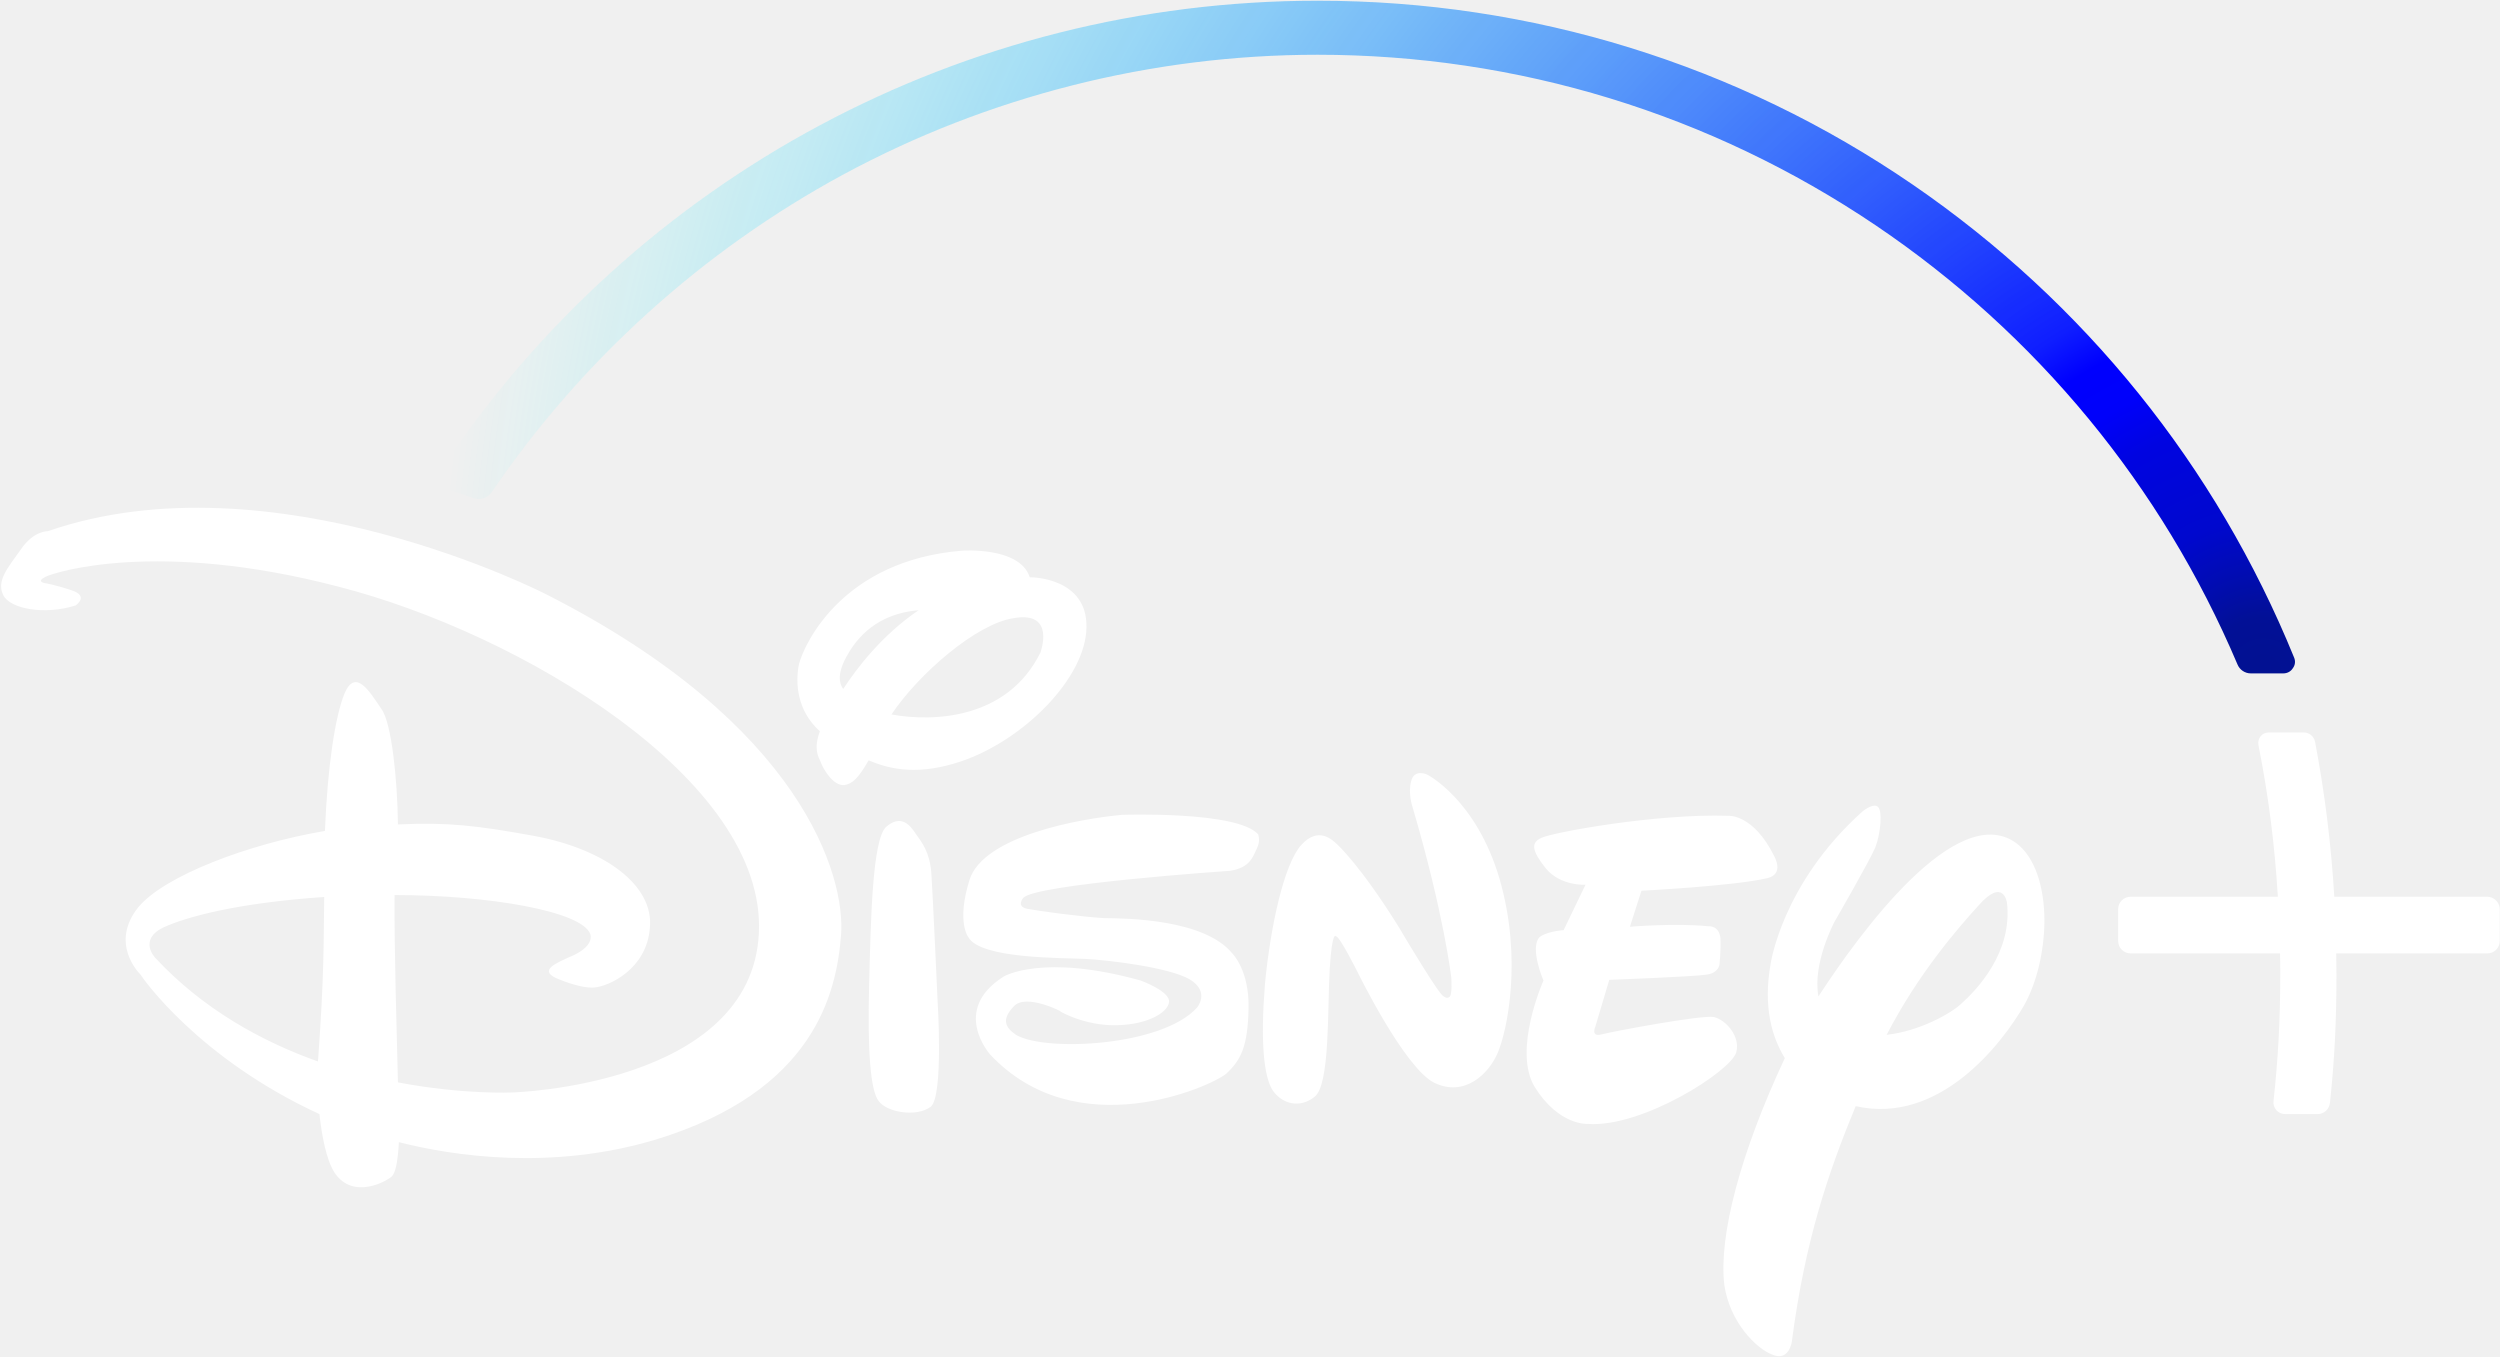
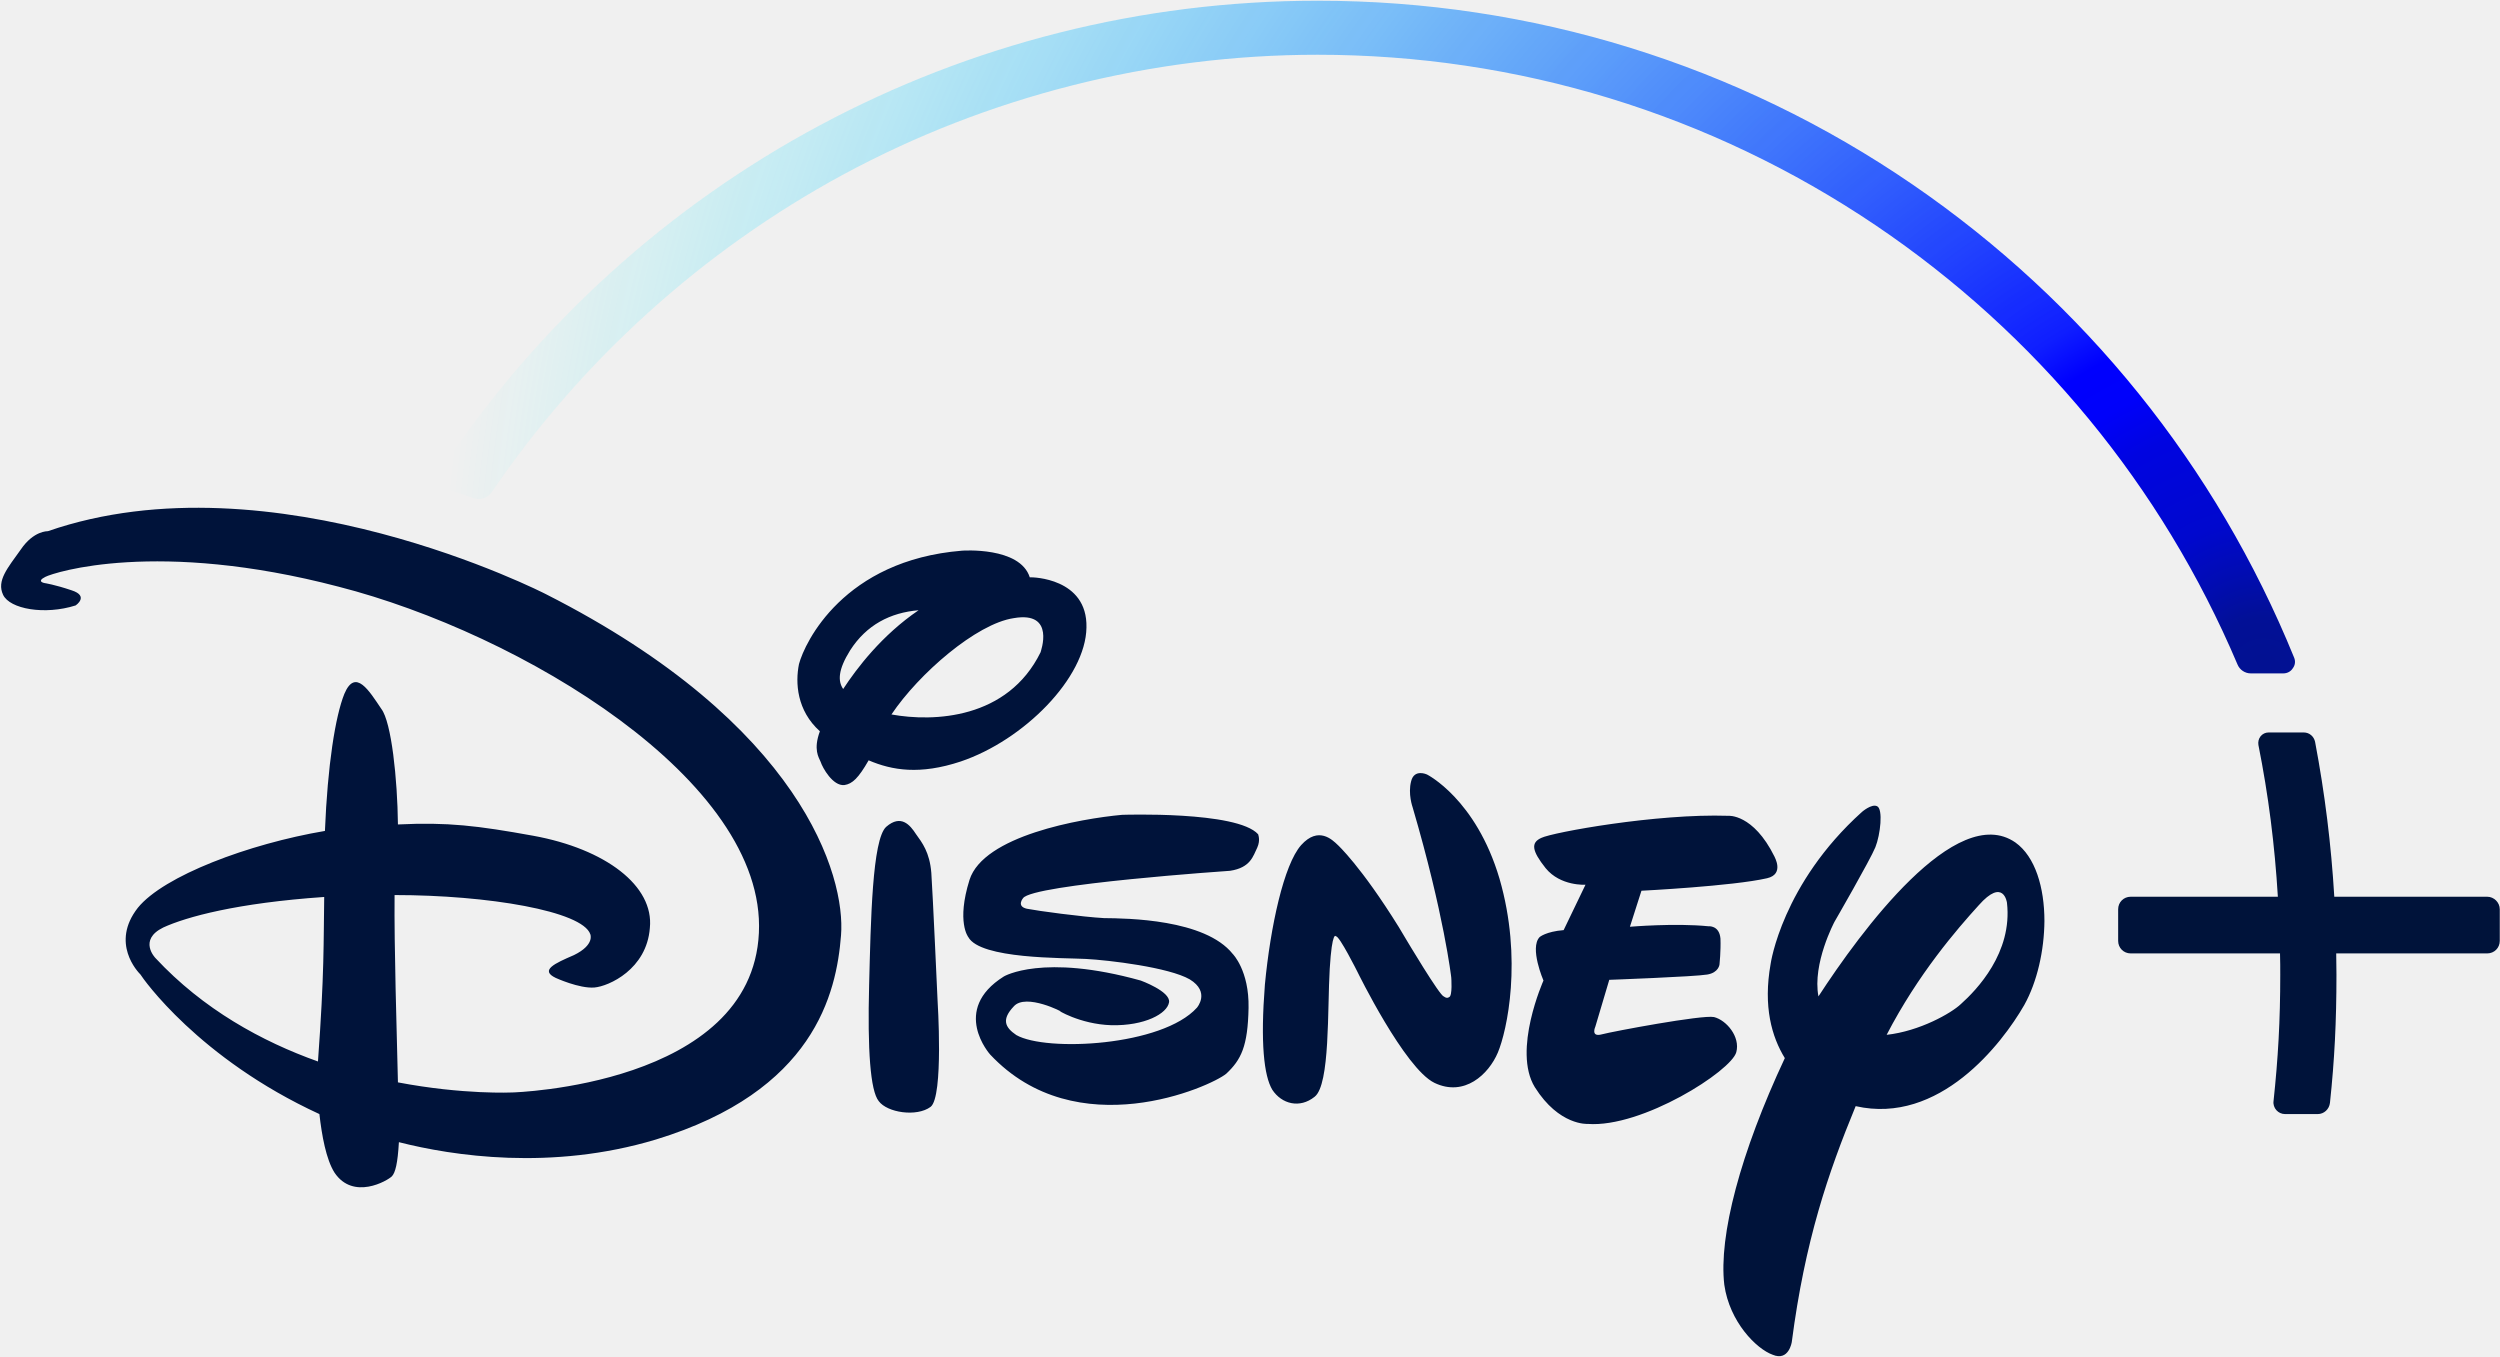
<svg xmlns="http://www.w3.org/2000/svg" width="1041px" height="565px" viewBox="0 0 1041 565" version="1.1">
  <g id="Layer_1">
    <g id="group">
      <g id="group-1">
        <g id="group-2">
-           <path id="Path" d="M735.8 365.7 C721.4 369 683.5 370.9 683.5 370.9 L678.7 385.9 C678.7 385.9 697.6 384.3 711.4 385.7 711.4 385.7 715.9 385.2 716.4 390.8 716.6 396 716 401.6 716 401.6 716 401.6 715.7 405 710.9 405.8 705.7 406.7 670.1 408 670.1 408 L664.3 427.5 C664.3 427.5 662.2 432 667 430.7 671.5 429.5 708.8 422.5 713.7 423.5 718.9 424.8 724.7 431.7 723 438.1 721 445.9 683.8 469.7 661.1 468 661.1 468 649.2 468.8 639.1 452.7 629.7 437.4 642.7 408.3 642.7 408.3 642.7 408.3 636.8 394.7 641.1 390.2 641.1 390.2 643.7 387.9 651.1 387.3 L660.2 368.4 C660.2 368.4 649.8 369.1 643.6 361.5 637.8 354.2 637.4 350.9 641.8 348.9 646.5 346.6 689.8 338.7 719.6 339.7 719.6 339.7 730 338.7 738.9 356.7 738.8 356.7 743.2 364 735.8 365.7 Z M623.7 438.3 C619.9 447.3 609.8 456.9 597.3 450.9 584.9 444.9 565.2 404.6 565.2 404.6 565.2 404.6 557.7 389.6 556.3 389.9 556.3 389.9 554.7 387 553.7 403.4 552.7 419.8 553.9 451.7 547.4 456.7 541.2 461.7 533.7 459.7 529.8 453.8 526.3 448 524.8 434.2 526.7 410 529 385.8 534.6 360 541.8 351.9 549 343.9 554.8 349.7 557 351.8 557 351.8 566.6 360.5 582.5 386.1 L585.3 390.8 C585.3 390.8 599.7 415 601.2 414.9 601.2 414.9 602.4 416 603.4 415.2 604.9 414.8 604.3 407 604.3 407 604.3 407 601.3 380.7 588.2 336.1 588.2 336.1 586.2 330.5 587.6 325.3 588.9 320 594.2 322.5 594.2 322.5 594.2 322.5 614.6 332.7 624.4 365.9 634.1 399.4 627.5 429.3 623.7 438.3 Z M523.5 353 C521.8 356.4 520.8 361.3 512.2 362.6 512.2 362.6 429.9 368.2 426 374 426 374 423.1 377.4 427.6 378.4 432.1 379.3 450.7 381.8 459.7 382.3 469.3 382.4 501.7 382.7 513.3 397.2 513.3 397.2 520.2 404.1 519.9 419.7 519.6 435.7 516.8 441.3 510.6 447.1 504.1 452.5 448.3 477.5 412.3 439.1 412.3 439.1 395.7 420.6 418 406.6 418 406.6 434.1 396.9 475 408.3 475 408.3 487.4 412.8 486.8 417.3 486.1 422.1 476.6 427.2 462.8 426.9 449.4 426.5 439.6 420.1 441.5 421.1 443.3 421.8 427.1 413.3 422.1 419.1 417.1 424.4 418.3 427.7 423.2 431 435.7 438.1 484 435.6 498.4 419.6 498.4 419.6 504.1 413.1 495.4 407.8 486.7 402.8 461.8 399.8 452.1 399.3 442.8 398.8 408.2 399.4 403.2 390.2 403.2 390.2 398.2 384 403.7 366.4 409.5 348 449.8 340.9 467.2 339.3 467.2 339.3 515.1 337.6 523.9 347.4 523.8 347.4 525 349.7 523.5 353 Z M387.5 460.9 C381.7 465.2 369.4 463.3 365.9 458.5 362.4 454.2 361.2 437.1 361.9 410.3 362.6 383.2 363.2 349.6 369 344.3 375.2 338.9 379 343.6 381.4 347.3 384 350.9 387.1 354.9 387.8 363.4 388.4 371.9 390.4 416.5 390.4 416.5 390.4 416.5 393 456.7 387.5 460.9 Z M400 317.1 C383.1 322.7 371.5 320.8 361.7 316.6 357.4 324.1 354.9 326.4 351.6 326.9 346.8 327.4 342.5 319.7 341.7 317.2 340.9 315.3 338.6 312.1 341.4 304.5 331.8 295.9 331.1 284.3 332.7 276.5 335.1 267.5 351.3 233.3 400.6 229.3 400.6 229.3 424.7 227.5 428.8 240.4 L429.5 240.4 C429.5 240.4 452.9 240.5 452.4 261.3 452.1 282.2 426.4 308.2 400 317.1 Z M354 270.8 C349 278.8 348.8 283.6 351.1 286.9 356.8 278.2 367.2 264.5 382.5 254.1 370.7 255.1 360.8 260.2 354 270.8 Z M422.1 257.4 C406.6 259.7 382.6 280.5 371.2 297.5 388.7 300.7 419.6 299.5 433.3 271.6 433.2 271.6 439.8 254.3 422.1 257.4 Z M842.9 418.5 C833.6 434.7 807.5 468.5 772.7 460.6 761.2 488.5 751.6 516.6 746.1 558.8 746.1 558.8 744.9 567 738.1 564.1 731.4 561.7 720.2 550.5 718 535 715.6 514.6 724.7 480.1 743.2 440.6 737.8 431.8 734.1 419.2 737.3 401.3 737.3 401.3 742 368.1 775.3 338.1 775.3 338.1 779.3 334.6 781.6 335.7 784.2 336.8 783 347.6 780.9 352.8 778.8 358 763.9 383.8 763.9 383.8 763.9 383.8 754.6 401.2 757.2 414.9 774.7 388 814.5 333.7 839.2 350.8 847.5 356.7 851.3 369.6 851.3 383.5 851.2 395.8 848.3 408.8 842.9 418.5 Z M835.7 375.9 C835.7 375.9 834.3 365.2 823.9 377 814.9 386.9 798.7 405.6 785.6 430.9 799.3 429.4 812.5 421.9 816.5 418.1 823 412.3 838.1 396.7 835.7 375.9 Z M350.2 389.5 C348.3 413.7 339 454.4 273.1 474.5 229.6 487.6 188.5 481.3 166.1 475.6 165.6 484.5 164.6 488.3 163.2 489.8 161.3 491.7 147.1 499.9 139.3 488.3 135.8 482.8 134 472.8 133 463.9 82.6 440.7 59.4 407.3 58.5 405.8 57.4 404.7 45.9 392.7 57.4 378 68.2 364.7 103.5 351.4 135.3 346 136.4 318.8 139.6 298.3 143.4 288.9 148 278 153.8 287.8 158.8 295.2 163 300.7 165.5 324.4 165.7 343.3 186.5 342.3 198.8 343.8 222 348 252.2 353.5 272.4 368.9 270.6 386.4 269.3 403.6 253.5 410.7 247.5 411.2 241.2 411.7 231.4 407.2 231.4 407.2 224.7 404 230.9 401.2 239 397.7 247.8 393.4 245.8 389 245.8 389 242.5 379.4 203.3 372.7 164.3 372.7 164.1 394.2 165.2 429.9 165.7 450.7 193 455.9 213.4 454.9 213.4 454.9 213.4 454.9 313 452.1 316 388.5 319.1 324.8 216.7 263.7 141 244.3 65.4 224.5 22.6 238.3 18.9 240.2 14.9 242.2 18.6 242.8 18.6 242.8 18.6 242.8 22.7 243.4 29.8 245.8 37.3 248.2 31.5 252.1 31.5 252.1 18.6 256.2 4.1 253.6 1.3 247.7 -1.5 241.8 3.2 236.5 8.6 228.9 14 220.9 19.9 221.2 19.9 221.2 113.4 188.8 227.3 247.4 227.3 247.4 334 301.5 352.2 364.9 350.2 389.5 Z M68 386.2 C57.4 391.4 64.7 398.9 64.7 398.9 84.6 420.3 109.1 433.7 132.4 442 135.1 405.1 134.7 392.1 135 373.5 98.6 376 77.6 381.8 68 386.2 Z" fill="#FFFFFF" fill-opacity="1" stroke="none" />
+           <path id="Path" d="M735.8 365.7 C721.4 369 683.5 370.9 683.5 370.9 L678.7 385.9 C678.7 385.9 697.6 384.3 711.4 385.7 711.4 385.7 715.9 385.2 716.4 390.8 716.6 396 716 401.6 716 401.6 716 401.6 715.7 405 710.9 405.8 705.7 406.7 670.1 408 670.1 408 L664.3 427.5 C664.3 427.5 662.2 432 667 430.7 671.5 429.5 708.8 422.5 713.7 423.5 718.9 424.8 724.7 431.7 723 438.1 721 445.9 683.8 469.7 661.1 468 661.1 468 649.2 468.8 639.1 452.7 629.7 437.4 642.7 408.3 642.7 408.3 642.7 408.3 636.8 394.7 641.1 390.2 641.1 390.2 643.7 387.9 651.1 387.3 L660.2 368.4 C660.2 368.4 649.8 369.1 643.6 361.5 637.8 354.2 637.4 350.9 641.8 348.9 646.5 346.6 689.8 338.7 719.6 339.7 719.6 339.7 730 338.7 738.9 356.7 738.8 356.7 743.2 364 735.8 365.7 Z M623.7 438.3 C619.9 447.3 609.8 456.9 597.3 450.9 584.9 444.9 565.2 404.6 565.2 404.6 565.2 404.6 557.7 389.6 556.3 389.9 556.3 389.9 554.7 387 553.7 403.4 552.7 419.8 553.9 451.7 547.4 456.7 541.2 461.7 533.7 459.7 529.8 453.8 526.3 448 524.8 434.2 526.7 410 529 385.8 534.6 360 541.8 351.9 549 343.9 554.8 349.7 557 351.8 557 351.8 566.6 360.5 582.5 386.1 L585.3 390.8 C585.3 390.8 599.7 415 601.2 414.9 601.2 414.9 602.4 416 603.4 415.2 604.9 414.8 604.3 407 604.3 407 604.3 407 601.3 380.7 588.2 336.1 588.2 336.1 586.2 330.5 587.6 325.3 588.9 320 594.2 322.5 594.2 322.5 594.2 322.5 614.6 332.7 624.4 365.9 634.1 399.4 627.5 429.3 623.7 438.3 Z M523.5 353 C521.8 356.4 520.8 361.3 512.2 362.6 512.2 362.6 429.9 368.2 426 374 426 374 423.1 377.4 427.6 378.4 432.1 379.3 450.7 381.8 459.7 382.3 469.3 382.4 501.7 382.7 513.3 397.2 513.3 397.2 520.2 404.1 519.9 419.7 519.6 435.7 516.8 441.3 510.6 447.1 504.1 452.5 448.3 477.5 412.3 439.1 412.3 439.1 395.7 420.6 418 406.6 418 406.6 434.1 396.9 475 408.3 475 408.3 487.4 412.8 486.8 417.3 486.1 422.1 476.6 427.2 462.8 426.9 449.4 426.5 439.6 420.1 441.5 421.1 443.3 421.8 427.1 413.3 422.1 419.1 417.1 424.4 418.3 427.7 423.2 431 435.7 438.1 484 435.6 498.4 419.6 498.4 419.6 504.1 413.1 495.4 407.8 486.7 402.8 461.8 399.8 452.1 399.3 442.8 398.8 408.2 399.4 403.2 390.2 403.2 390.2 398.2 384 403.7 366.4 409.5 348 449.8 340.9 467.2 339.3 467.2 339.3 515.1 337.6 523.9 347.4 523.8 347.4 525 349.7 523.5 353 Z M387.5 460.9 C381.7 465.2 369.4 463.3 365.9 458.5 362.4 454.2 361.2 437.1 361.9 410.3 362.6 383.2 363.2 349.6 369 344.3 375.2 338.9 379 343.6 381.4 347.3 384 350.9 387.1 354.9 387.8 363.4 388.4 371.9 390.4 416.5 390.4 416.5 390.4 416.5 393 456.7 387.5 460.9 Z M400 317.1 C383.1 322.7 371.5 320.8 361.7 316.6 357.4 324.1 354.9 326.4 351.6 326.9 346.8 327.4 342.5 319.7 341.7 317.2 340.9 315.3 338.6 312.1 341.4 304.5 331.8 295.9 331.1 284.3 332.7 276.5 335.1 267.5 351.3 233.3 400.6 229.3 400.6 229.3 424.7 227.5 428.8 240.4 L429.5 240.4 C429.5 240.4 452.9 240.5 452.4 261.3 452.1 282.2 426.4 308.2 400 317.1 Z M354 270.8 C349 278.8 348.8 283.6 351.1 286.9 356.8 278.2 367.2 264.5 382.5 254.1 370.7 255.1 360.8 260.2 354 270.8 Z M422.1 257.4 C406.6 259.7 382.6 280.5 371.2 297.5 388.7 300.7 419.6 299.5 433.3 271.6 433.2 271.6 439.8 254.3 422.1 257.4 Z M842.9 418.5 C833.6 434.7 807.5 468.5 772.7 460.6 761.2 488.5 751.6 516.6 746.1 558.8 746.1 558.8 744.9 567 738.1 564.1 731.4 561.7 720.2 550.5 718 535 715.6 514.6 724.7 480.1 743.2 440.6 737.8 431.8 734.1 419.2 737.3 401.3 737.3 401.3 742 368.1 775.3 338.1 775.3 338.1 779.3 334.6 781.6 335.7 784.2 336.8 783 347.6 780.9 352.8 778.8 358 763.9 383.8 763.9 383.8 763.9 383.8 754.6 401.2 757.2 414.9 774.7 388 814.5 333.7 839.2 350.8 847.5 356.7 851.3 369.6 851.3 383.5 851.2 395.8 848.3 408.8 842.9 418.5 Z M835.7 375.9 C835.7 375.9 834.3 365.2 823.9 377 814.9 386.9 798.7 405.6 785.6 430.9 799.3 429.4 812.5 421.9 816.5 418.1 823 412.3 838.1 396.7 835.7 375.9 Z M350.2 389.5 C348.3 413.7 339 454.4 273.1 474.5 229.6 487.6 188.5 481.3 166.1 475.6 165.6 484.5 164.6 488.3 163.2 489.8 161.3 491.7 147.1 499.9 139.3 488.3 135.8 482.8 134 472.8 133 463.9 82.6 440.7 59.4 407.3 58.5 405.8 57.4 404.7 45.9 392.7 57.4 378 68.2 364.7 103.5 351.4 135.3 346 136.4 318.8 139.6 298.3 143.4 288.9 148 278 153.8 287.8 158.8 295.2 163 300.7 165.5 324.4 165.7 343.3 186.5 342.3 198.8 343.8 222 348 252.2 353.5 272.4 368.9 270.6 386.4 269.3 403.6 253.5 410.7 247.5 411.2 241.2 411.7 231.4 407.2 231.4 407.2 224.7 404 230.9 401.2 239 397.7 247.8 393.4 245.8 389 245.8 389 242.5 379.4 203.3 372.7 164.3 372.7 164.1 394.2 165.2 429.9 165.7 450.7 193 455.9 213.4 454.9 213.4 454.9 213.4 454.9 313 452.1 316 388.5 319.1 324.8 216.7 263.7 141 244.3 65.4 224.5 22.6 238.3 18.9 240.2 14.9 242.2 18.6 242.8 18.6 242.8 18.6 242.8 22.7 243.4 29.8 245.8 37.3 248.2 31.5 252.1 31.5 252.1 18.6 256.2 4.1 253.6 1.3 247.7 -1.5 241.8 3.2 236.5 8.6 228.9 14 220.9 19.9 221.2 19.9 221.2 113.4 188.8 227.3 247.4 227.3 247.4 334 301.5 352.2 364.9 350.2 389.5 Z M68 386.2 C57.4 391.4 64.7 398.9 64.7 398.9 84.6 420.3 109.1 433.7 132.4 442 135.1 405.1 134.7 392.1 135 373.5 98.6 376 77.6 381.8 68 386.2 Z" fill="#00133A" fill-opacity="1" stroke="none" />
        </g>
      </g>
      <g id="group-3">
        <g id="group-4">
          <g id="group-5">
-             <path id="Path-1" d="M1040.9 378.6 L1040.9 391.8 C1040.9 394.7 1038.6 397 1035.7 397 L972.8 397 C972.8 400.3 972.9 403.2 972.9 405.9 972.9 425.4 972.1 441.3 970.2 459.2 969.9 461.9 967.7 463.9 965.1 463.9 L951.5 463.9 C950.1 463.9 948.8 463.3 947.9 462.3 947 461.3 946.5 459.9 946.7 458.5 948.6 440.7 949.5 425 949.5 405.9 949.5 403.1 949.5 400.2 949.4 397 L887.2 397 C884.3 397 882 394.7 882 391.8 L882 378.6 C882 375.7 884.3 373.4 887.2 373.4 L948.5 373.4 C947.2 351.9 944.6 331.2 940.4 310.2 940.2 308.9 940.5 307.6 941.3 306.6 942.1 305.6 943.3 305 944.6 305 L959.3 305 C961.6 305 963.5 306.6 964 308.9 968.1 330.6 970.7 351.7 972 373.4 L1035.7 373.4 C1038.5 373.4 1040.9 375.8 1040.9 378.6 Z" fill="#FFFFFF" fill-opacity="1" stroke="none" />
+             <path id="Path-1" d="M1040.9 378.6 L1040.9 391.8 C1040.9 394.7 1038.6 397 1035.7 397 L972.8 397 C972.8 400.3 972.9 403.2 972.9 405.9 972.9 425.4 972.1 441.3 970.2 459.2 969.9 461.9 967.7 463.9 965.1 463.9 L951.5 463.9 C950.1 463.9 948.8 463.3 947.9 462.3 947 461.3 946.5 459.9 946.7 458.5 948.6 440.7 949.5 425 949.5 405.9 949.5 403.1 949.5 400.2 949.4 397 L887.2 397 C884.3 397 882 394.7 882 391.8 L882 378.6 C882 375.7 884.3 373.4 887.2 373.4 L948.5 373.4 C947.2 351.9 944.6 331.2 940.4 310.2 940.2 308.9 940.5 307.6 941.3 306.6 942.1 305.6 943.3 305 944.6 305 L959.3 305 C961.6 305 963.5 306.6 964 308.9 968.1 330.6 970.7 351.7 972 373.4 L1035.7 373.4 C1038.5 373.4 1040.9 375.8 1040.9 378.6 Z" fill="#00133A" fill-opacity="1" stroke="none" />
          </g>
        </g>
      </g>
      <g id="group-6">
        <g id="group-7">
          <path id="Path-2" d="M200.2 204.3 L200.1 204.3 M199.4 204.4 C199.1 204.4 198.8 204.3 198.5 204.3 198.8 204.4 199.1 204.4 199.4 204.4 L199.7 204.4 C199.6 204.4 199.5 204.4 199.4 204.4 Z M199.4 204.4 C199.1 204.4 198.8 204.3 198.5 204.3 198.8 204.4 199.1 204.4 199.4 204.4 L199.7 204.4 C199.6 204.4 199.5 204.4 199.4 204.4 Z" fill="none" stroke="none" />
          <defs>
            <radialGradient id="radial-gradient" gradientUnits="userSpaceOnUse" cx="942.524" cy="279.896" r="760.124" fx="942.524" fy="279.896">
              <stop offset="0.007" stop-color="#021192" stop-opacity="1" />
              <stop offset="0.03" stop-color="#021096" stop-opacity="1" />
              <stop offset="0.057" stop-color="#010cb4" stop-opacity="1" />
              <stop offset="0.084" stop-color="#0008ce" stop-opacity="1" />
              <stop offset="0.111" stop-color="#0006d7" stop-opacity="1" />
              <stop offset="0.138" stop-color="#0004e1" stop-opacity="1" />
              <stop offset="0.165" stop-color="#0001fa" stop-opacity="1" />
              <stop offset="0.191" stop-color="#0000fe" stop-opacity="1" />
              <stop offset="0.216" stop-color="#0f1eff" stop-opacity="1" />
              <stop offset="1" stop-color="#00ffff" stop-opacity="0" />
            </radialGradient>
          </defs>
          <path id="Path-3" d="M955.3 273.9 C922.8 194 867.9 125.9 796.5 76.9 723.4 26.8 637.7 0.3 548.7 0.3 401.5 0.3 264.9 73.4 183.4 195.9 182.5 197.2 182.3 198.9 182.8 200.4 183.3 202 184.5 203.1 186 203.6 L197.4 207.5 C198.1 207.7 198.8 207.8 199.4 207.8 201.5 207.8 203.5 206.7 204.7 205 242.1 150 292.7 104.3 351.1 72.7 411.4 40.1 479.7 22.8 548.6 22.8 631.9 22.8 712.2 47.4 781 93.8 848.1 139.1 900.2 202.4 931.7 276.7 932.6 278.9 934.8 280.4 937.2 280.4 L950.8 280.4 C952.4 280.4 953.9 279.6 954.7 278.3 955.7 277 955.9 275.4 955.3 273.9 Z M199.4 204.4 C199.1 204.4 198.8 204.3 198.5 204.2 198.8 204.3 199.1 204.4 199.4 204.4 L199.6 204.4 C199.6 204.4 199.5 204.4 199.4 204.4 Z M934.4 278.6 C934.7 278.8 935 279 935.3 279.1 935 278.9 934.7 278.8 934.4 278.6 Z" fill-opacity="1" fill="url(#radial-gradient)" stroke="none" />
        </g>
      </g>
    </g>
  </g>
</svg>
